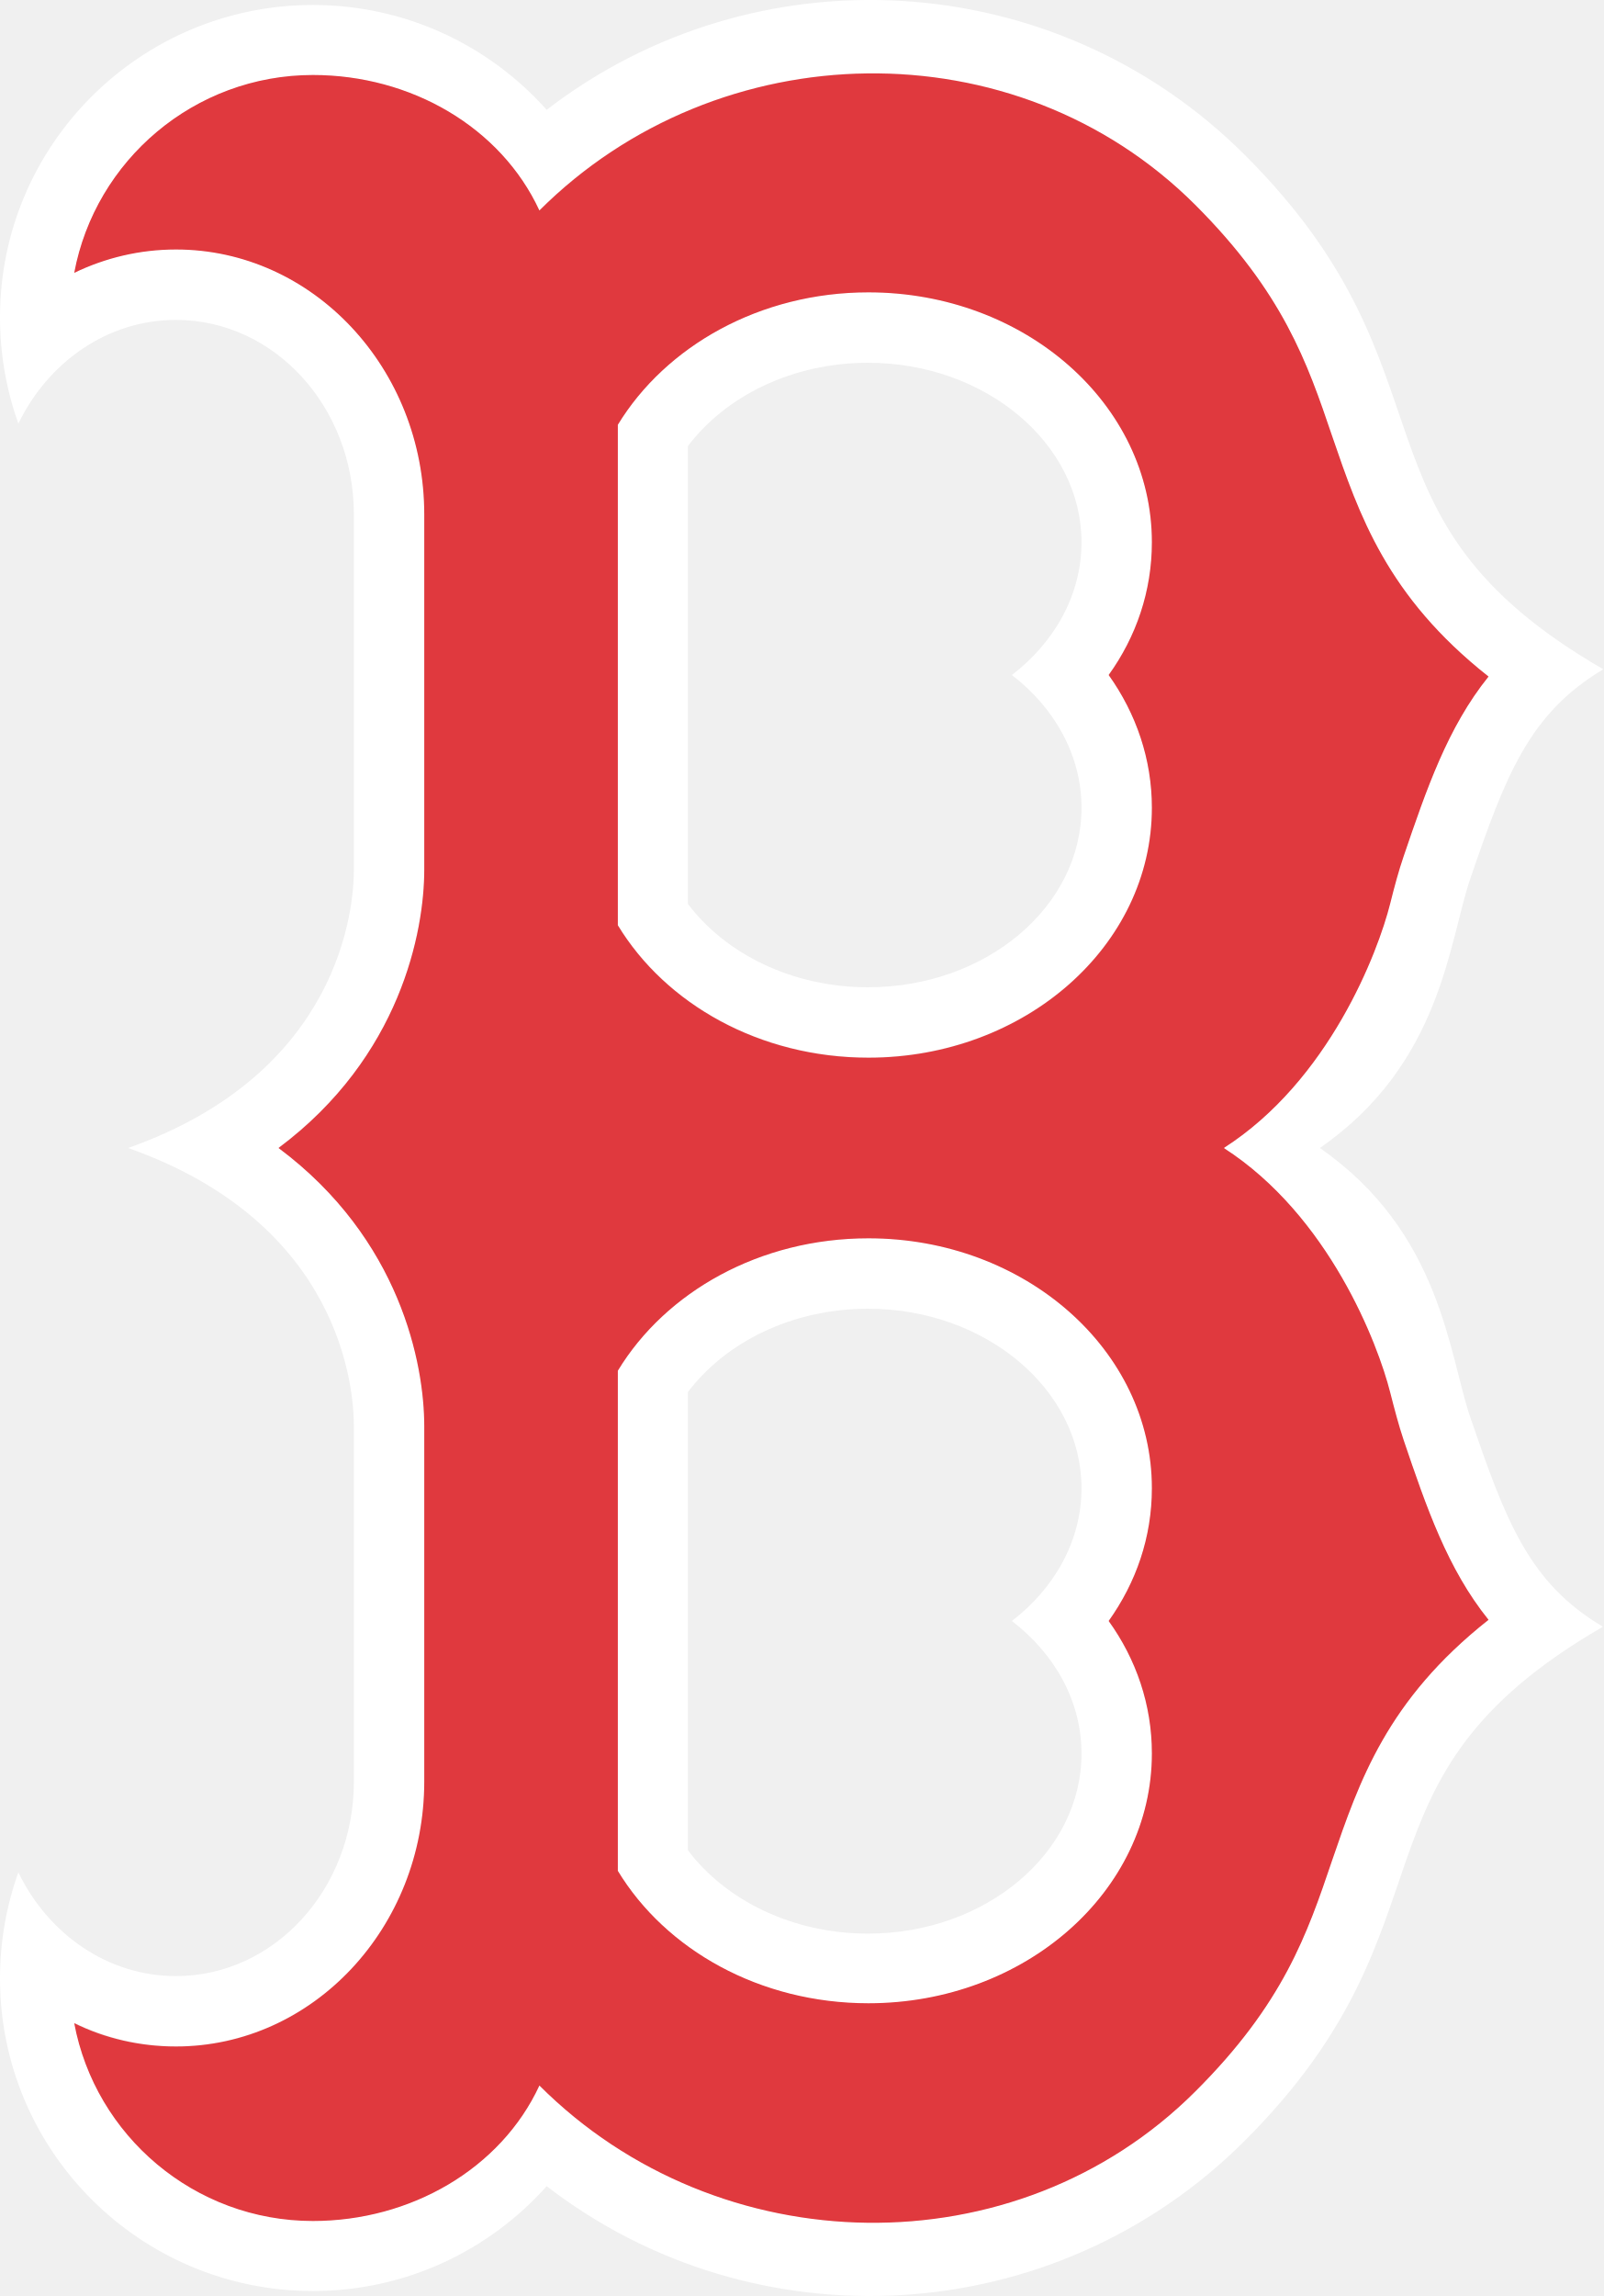
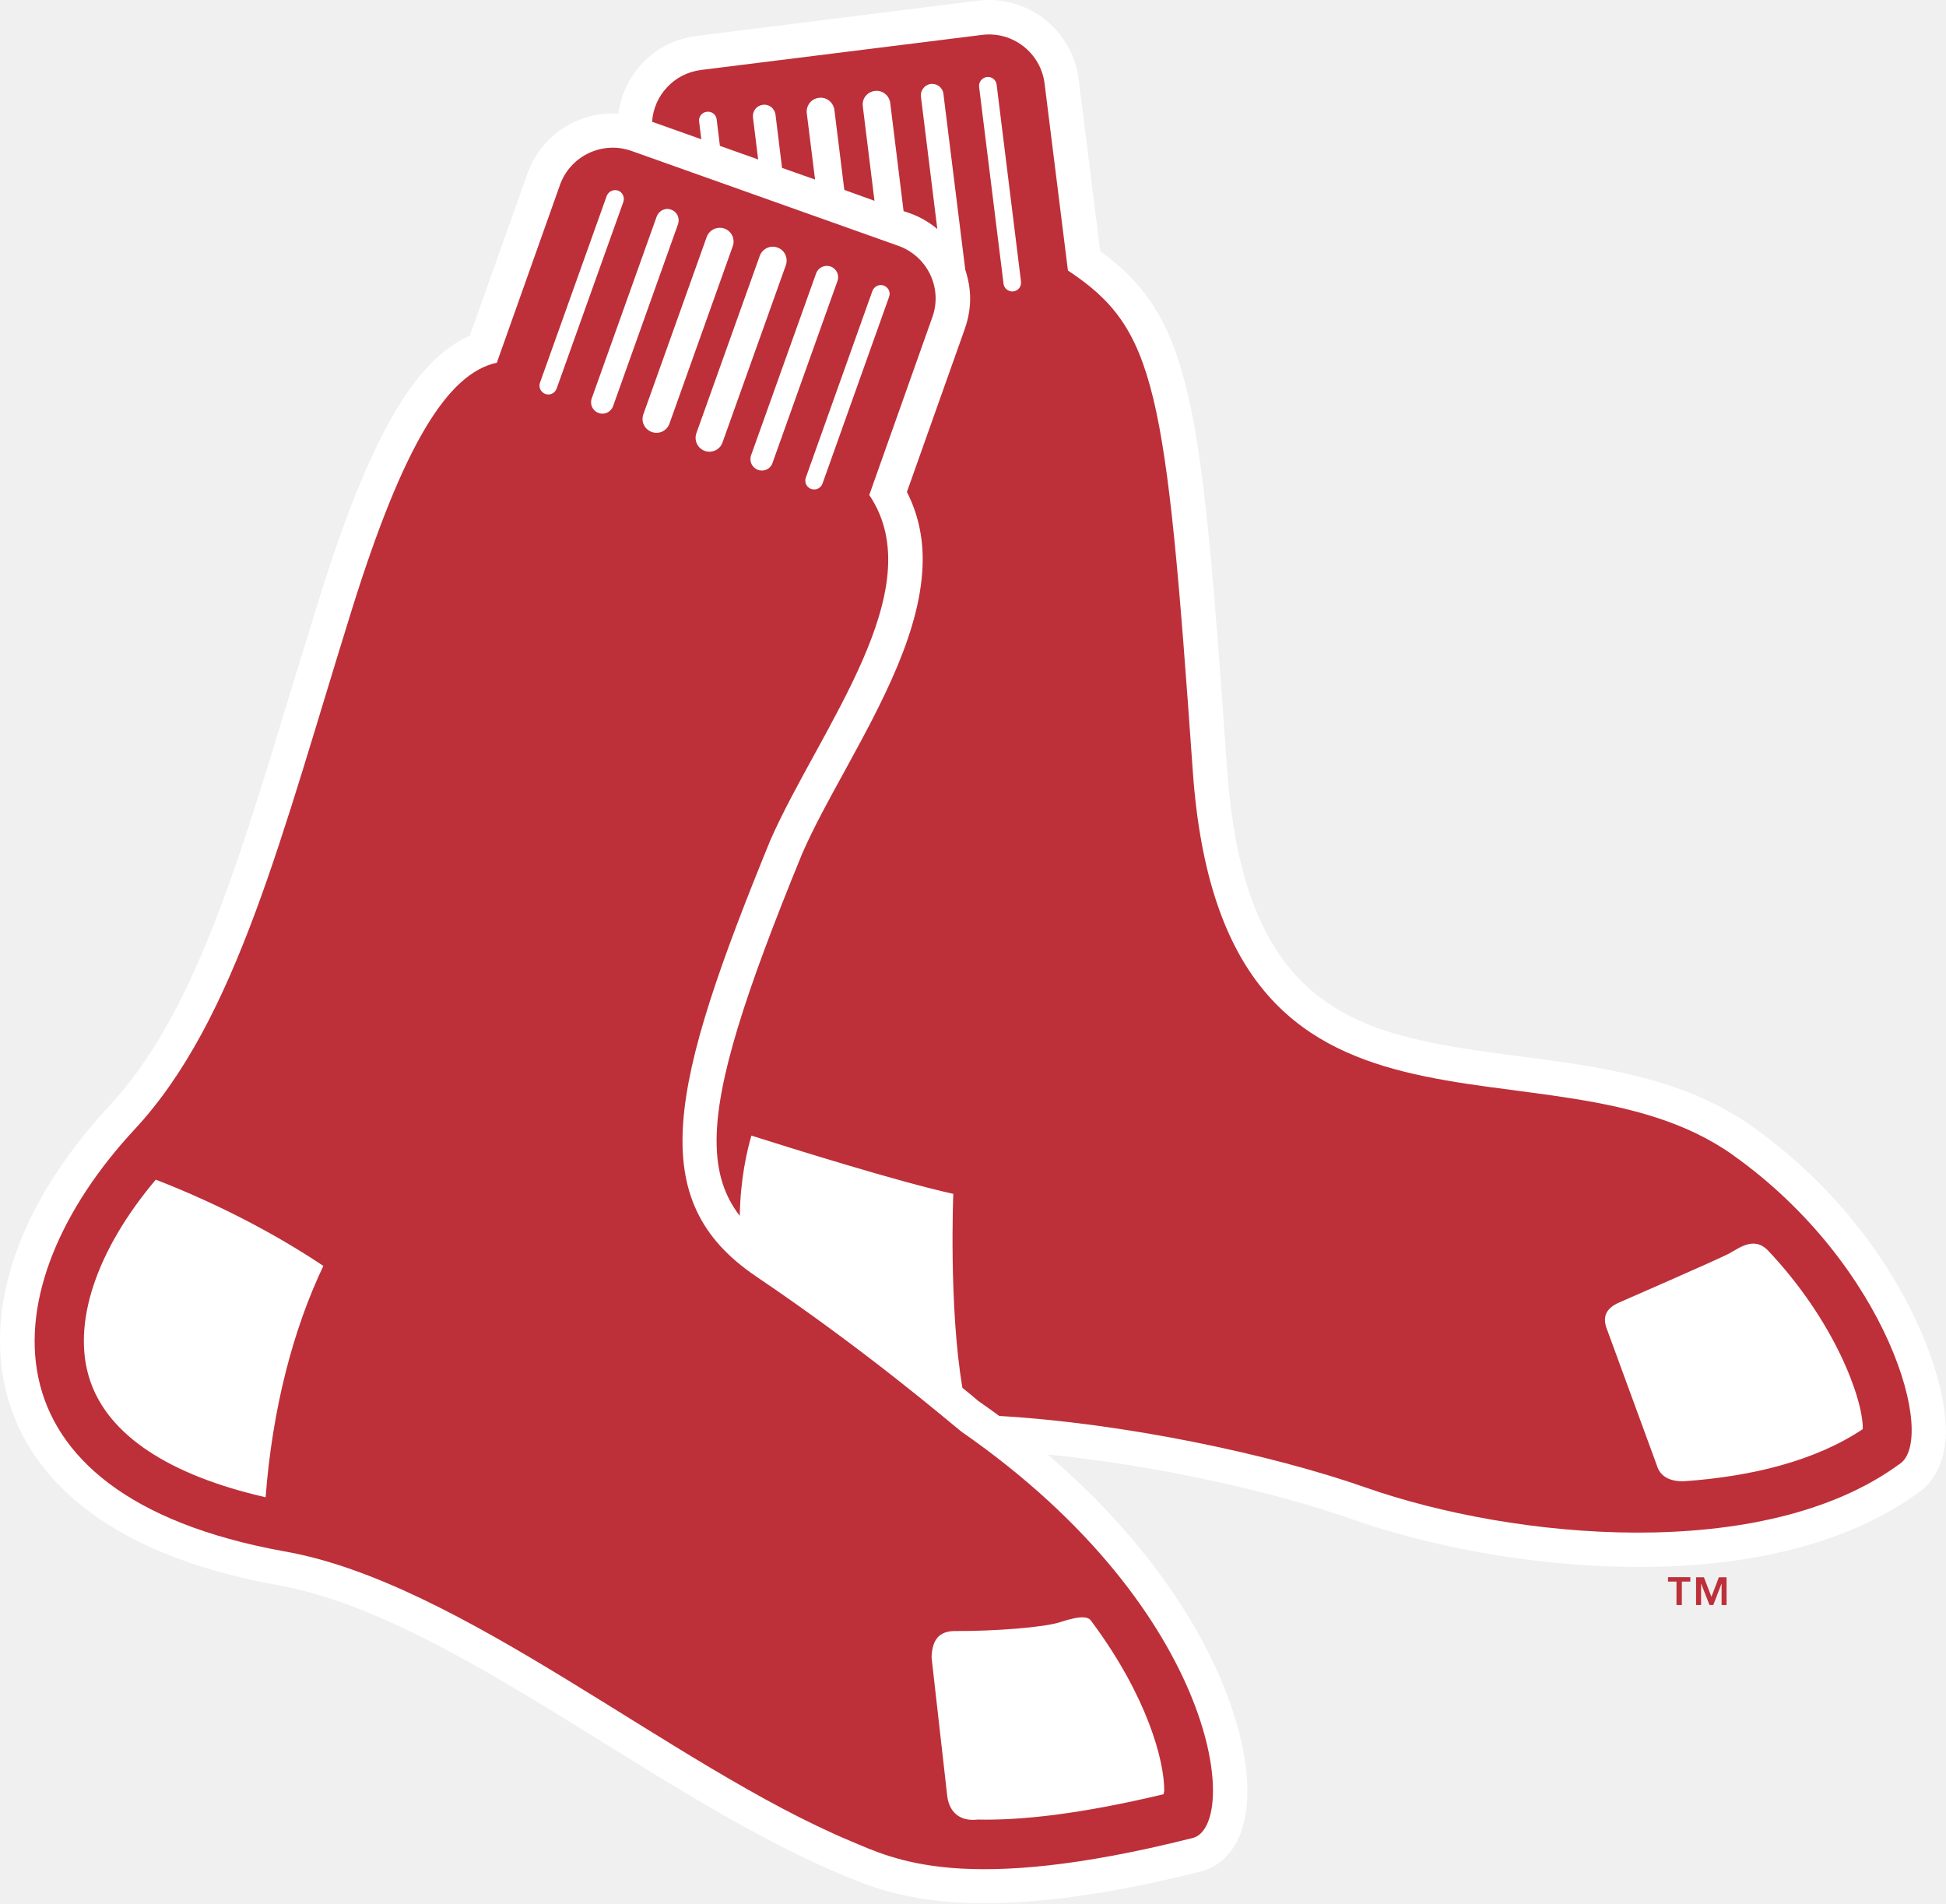
- <svg xmlns="http://www.w3.org/2000/svg" version="1.1" id="Layer_1" x="0px" y="0px" width="419.1px" height="600px" viewBox="0 0 419.1 600" style="enable-background:new 0 0 419.1 600;" xml:space="preserve">
-   <style type="text/css">
- 	.st0{fill:#FFFFFF;}
- 	.st1{fill:#E0393E;}
- </style>
-   <g>
-     <path id="Fill-3" class="st0" d="M282.7,211.1c0,25.9-25,46.9-55.8,46.9c-19.8,0-37.2-8.7-47.1-21.8V116.6   c9.9-13.1,27.3-21.8,47.1-21.8c30.7,0,55.8,21.1,55.8,46.9c0,13.7-7,26.1-18.2,34.7C275.7,185,282.7,197.4,282.7,211.1 M227,76.4   c-28.4,0-53,14-65.5,34.6v130.7c12.5,20.6,37.1,34.6,65.5,34.6c40.9,0,74.1-29.2,74.1-65.3c0-12.7-4.1-24.6-11.3-34.7   c7.2-10,11.3-21.9,11.3-34.7C301.1,105.7,267.9,76.4,227,76.4" />
-     <path id="Fill-5" class="st0" d="M348.2,486.1c-6.5,19.2-12.8,37.4-35.8,60.4c-46.9,46.8-124.6,45.2-171.4-1.6   c-10.1,21.8-33.6,35.4-59.1,35.4c-31,0-56.9-22.3-62.4-51.7c8.1,3.9,17.1,6.1,26.5,6.1c35.8,0,64.9-31,64.9-69.2v-92.9   c0-16.2-6.2-48.9-38.1-72.7c31.9-23.8,38.1-56.5,38.1-72.7v-92.9c0-38.1-29.1-69.2-64.9-69.2c-9.4,0-18.5,2.2-26.5,6.1   C25,41.9,50.8,19.6,81.8,19.6c25.5,0,49.1,13.6,59.1,35.4c46.9-46.8,124.6-48.3,171.4-1.5c23.1,23,29.3,41.2,35.8,60.4   c7.1,20.7,14.3,41.9,40.9,62.9c-10.7,13.3-16.2,29.3-22.2,47c-1.3,3.8-2.4,8-3.5,12.3c-3.2,12.7-16,46.3-43.5,63.9   c27.5,17.6,40.3,51.2,43.5,63.9c1.1,4.4,2.2,8.5,3.5,12.3c6,17.7,11.5,33.7,22.2,47C362.6,444.2,355.3,465.4,348.2,486.1    M384.3,370.3c-5.6-16.5-7.6-48.3-39.3-70.3c31.8-22,33.7-53.8,39.3-70.3c9.2-26.8,15.3-43.2,34.8-54.8   c-69.6-40.2-36-76.8-93.7-134.4C275.6-9.2,197.3-13.2,142.9,28.7c-15-16.8-36.8-27.4-61.1-27.4C36.6,1.3,0,37.9,0,82.9   c0,9.8,1.7,19.1,4.8,27.8C12.6,94.6,28.1,83.6,46,83.6c25.7,0,46.5,22.7,46.5,50.8v92.9c0,9.7-3.3,53-59,72.7   c55.8,19.7,59,62.9,59,72.7v92.9c0,28.1-20.8,50.8-46.5,50.8c-17.9,0-33.4-11-41.2-27.1C1.7,497.9,0,507.3,0,517   c0,45.1,36.6,81.7,81.8,81.7c24.3,0,46.1-10.6,61.1-27.4c54.3,41.9,132.6,37.9,182.4-11.8c57.7-57.6,24.1-94.2,93.7-134.4   C399.5,413.6,393.5,397.1,384.3,370.3" />
-     <path id="Fill-7" class="st0" d="M282.7,458.3c0,25.9-25,47-55.8,47c-19.8,0-37.2-8.7-47.1-21.8V363.8   c9.9-13.1,27.3-21.8,47.1-21.8c30.7,0,55.8,21.1,55.8,46.9c0,13.7-7,26.1-18.2,34.7C275.7,432.2,282.7,444.5,282.7,458.3    M227,323.6c-28.4,0-53,14-65.5,34.6V489c12.5,20.6,37.1,34.6,65.5,34.6c40.9,0,74.1-29.2,74.1-65.3c0-12.7-4.1-24.6-11.3-34.7   c7.2-10.1,11.3-21.9,11.3-34.7C301.1,352.8,267.9,323.6,227,323.6" />
-     <path id="Fill-9" class="st1" d="M301.1,211.1c0,36.1-33.2,65.3-74.1,65.3c-28.4,0-53-14-65.5-34.6V111   C174,90.5,198.6,76.4,227,76.4c40.9,0,74.1,29.2,74.1,65.3c0,12.8-4.1,24.7-11.3,34.7C297,186.5,301.1,198.4,301.1,211.1    M301.1,458.2c0,36.1-33.2,65.3-74.1,65.3c-28.4,0-53-14-65.5-34.6V358.2c12.5-20.6,37.1-34.6,65.5-34.6   c40.9,0,74.1,29.2,74.1,65.3c0,12.8-4.1,24.6-11.3,34.7C297,433.6,301.1,445.5,301.1,458.2 M363.4,363.9   c-3.2-12.7-16-46.2-43.5-63.9c27.5-17.6,40.3-51.1,43.5-63.9c1.1-4.4,2.2-8.5,3.5-12.3c6-17.6,11.5-33.7,22.2-47   c-26.6-21-33.8-42.2-40.9-62.9c-6.5-19.2-12.8-37.4-35.8-60.4C265.5,6.7,187.8,8.3,141,55c-10.1-21.8-33.6-35.4-59.2-35.4   c-31,0-56.9,22.3-62.4,51.7c8.1-3.9,17.1-6.1,26.6-6.1c35.8,0,64.9,31.1,64.9,69.2v92.9c0,16.1-6.2,48.9-38.1,72.7   c31.9,23.8,38.1,56.5,38.1,72.7v92.9c0,38.1-29.1,69.2-64.9,69.2c-9.4,0-18.5-2.1-26.6-6.1c5.5,29.4,31.4,51.7,62.4,51.7   c25.5,0,49.1-13.6,59.2-35.4c46.8,46.8,124.6,48.3,171.4,1.6c23.1-23,29.3-41.2,35.8-60.4c7.1-20.7,14.3-41.9,40.9-62.9   c-10.7-13.3-16.2-29.3-22.2-47C365.6,372.4,364.5,368.2,363.4,363.9" />
-   </g>
+ <svg xmlns="http://www.w3.org/2000/svg" viewBox="0 0 253.991 248.404">
+   <path d="M228.772 147.07c-9.004-6.408-19.88-7.828-30.4-9.203-20.068-2.624-35.905-4.703-38.216-37.557-3.357-47.78-4.504-58.755-16.563-67.537-.404-3.35-2.812-22.436-2.812-22.436C139.97 3.862 134.063-.716 127.6.09L90.916 4.694c-3.136.386-5.913 1.965-7.85 4.475-1.296 1.66-2.096 3.602-2.364 5.658-5.135-.33-10.053 2.76-11.854 7.815 0 0-6.327 17.78-7.526 21.166-7.328 3.25-13.206 13.61-19.704 34.477l-3.71 12.042c-7.202 23.71-12.888 42.453-23.634 54.006C4.947 154.376 0 165.134 0 174.96c0 2.986.45 5.86 1.363 8.62 2.75 8.237 11.008 18.983 34.837 23.3 13.07 2.26 28.224 11.656 42.88 20.767 10.075 6.26 20.88 12.882 30.575 16.937 6.226 2.648 16.972 7.215 46.89-.284 1.545-.34 4.794-1.67 5.9-6.85.245-1.102.36-2.328.36-3.715 0-10.053-7.045-27.594-26.068-43.907 13.6 1.375 28.798 4.6 40.017 8.555 18.636 6.554 53.58 10.985 73.62-3.556 1.618-1.046 3.47-3.465 3.617-7.85 0-9.235-7.668-27.434-25.218-39.908" fill="#FFF" />
+   <path d="M226.148 150.728c-24.095-17.097-66.61 4.885-70.467-50.11-3.516-50.007-4.77-57.686-16.295-65.31l-3.05-24.423c-.512-4-4.17-6.84-8.174-6.328L91.473 9.134c-3.515.455-6.146 3.34-6.362 6.76 1.296.454 3.613 1.283 6.425 2.282l-.29-2.328c-.074-.614.37-1.182 1-1.26.635-.08 1.215.35 1.29.987l.425 3.465c1.596.556 3.283 1.17 4.993 1.772l-.676-5.476c-.102-.83.49-1.568 1.29-1.66.817-.112 1.544.478 1.652 1.297l.852 6.94c1.47.523 2.908 1.023 4.31 1.523l-1.08-8.646c-.12-1 .58-1.908 1.58-2.022.983-.136 1.89.58 2.023 1.58l1.295 10.44c1.425.52 2.76.988 3.937 1.42l-1.523-12.315c-.142-1.01.568-1.897 1.556-2.022.993-.136 1.89.57 2.022 1.568l1.744 14.12c.528.182.818.273.818.273 1.352.478 2.55 1.195 3.584 2.058l-2.14-17.29c-.092-.796.49-1.546 1.3-1.647.8-.08 1.552.478 1.637 1.307l2.85 22.935c.4 1.227.637 2.5.637 3.773 0 1.317-.238 2.646-.7 3.964 0 0-6.4 18.04-7.553 21.277 1.425 2.794 2.06 5.748 2.06 8.77 0 9.042-5.327 18.778-10.207 27.695-2.08 3.783-4.044 7.362-5.515 10.724-7.526 18.37-11.178 29.742-11.178 37.5 0 4.135 1.023 7.203 3.027 9.792.07-4.873.983-8.644 1.517-10.473 4.845 1.533 19.165 6.032 26.35 7.6 0 0-.608 14.734 1.193 25.32.84.672 1.54 1.252 2.073 1.717.943.658 1.84 1.295 2.738 1.954 16.21.93 35.427 4.987 47.82 9.338 19.266 6.77 51.887 9.94 69.632-3.033 5.015-3.076-1.34-25.91-21.732-40.382M132.272 38.035c-.64.067-1.214-.364-1.29-1l-3.19-25.696c-.076-.637.39-1.206 1.01-1.285.642-.08 1.216.375 1.278 1l3.18 25.684c.08.635-.352 1.215-.988 1.295m110.842 148.5c-6.175 4.135-14.462 6.17-23.283 6.794-1.896.056-3.174-.626-3.6-2.125l-6.357-17.347c-.62-1.454-.715-2.795 1.24-3.76 0 0 13.114-5.715 14.568-6.487 1.45-.817 3.285-2.214 5.045-.43 8.73 9.224 12.405 19.334 12.405 23.253 0 .033-.01.068-.016.102" fill="#BD3039" />
+   <path d="M125.513 186.876c-1.767-1.397-12.15-10.36-26.838-20.29-14.678-9.917-11.287-24.787 1.89-56.97 6.448-14.576 21.198-32.718 12.89-45.01l8.23-23.197c1.374-3.806-.637-7.975-4.442-9.327L82.423 19.7c-3.81-1.353-7.997.647-9.342 4.452L64.846 47.34c-6.43 1.384-12.23 10.77-18.938 32.273-9.172 29.41-15.018 53.46-28.326 67.775-18.96 20.39-21.056 47.712 19.426 55.073 23.26 4.022 50.757 28.107 74.04 37.843 5.583 2.34 14.717 7.1 44.47-.376 6.395-1.204 3.942-29.48-30.003-53.05m-90.847 8.542c-12.655-2.898-20.556-8.124-22.93-15.292-2.42-7.282.783-16.904 8.593-26.162 8.854 3.43 16.335 7.554 21.873 11.258-3.964 8.315-6.662 18.698-7.537 30.195m80.686-158.147c.596.228.914.864.692 1.466l-8.696 24.39c-.21.58-.88.91-1.483.682-.6-.205-.903-.875-.692-1.466l8.696-24.38c.232-.59.88-.908 1.482-.693m-6.935-2.487c.76.284 1.17 1.113.89 1.886l-8.485 23.766c-.266.772-1.107 1.18-1.902.885-.75-.272-1.16-1.113-.892-1.886l8.492-23.754c.27-.76 1.124-1.17 1.897-.897m-6.953-2.477c.954.328 1.432 1.362 1.102 2.316l-8.27 23.14c-.335.932-1.37 1.42-2.306 1.09-.938-.34-1.432-1.373-1.097-2.316l8.265-23.13c.335-.94 1.368-1.44 2.306-1.1m-30.28 19.118c-.604-.227-.915-.885-.706-1.476l8.708-24.367c.22-.59.88-.91 1.488-.705.58.216.892.875.688 1.466l-8.713 24.38c-.217.6-.87.907-1.467.702m6.952 2.476c-.772-.26-1.18-1.113-.903-1.897l8.48-23.743c.29-.772 1.125-1.192 1.88-.897.784.26 1.17 1.113.904 1.897L80.02 53.007c-.277.773-1.13 1.18-1.885.897m6.93 2.477c-.942-.34-1.43-1.362-1.096-2.305l8.264-23.13c.34-.954 1.374-1.442 2.317-1.113.943.33 1.432 1.385 1.085 2.317l-8.258 23.14c-.33.943-1.357 1.432-2.312 1.09m66.798 177.8c-10.985 2.623-18.7 3.43-24.276 3.305-2 .25-3.624-.682-3.947-3.01l-2.05-18.12c.05-1.864.624-3.42 2.92-3.476 5.378.033 11.853-.49 13.853-1.16 2.982-.977 3.754-.66 4.1-.102 7.272 9.77 9.492 18.153 9.492 22.05 0 .216-.07.318-.092.51M217.707 206.427h1.107v3.056h.7v-3.056h1.107v-.58h-2.913M223.375 208.415l-.982-2.557h-1.023v3.625h.654v-2.818l1.1 2.818h.49l1.09-2.818v2.818h.648v-3.625h-1.005" fill="#BD3039" />
</svg>
